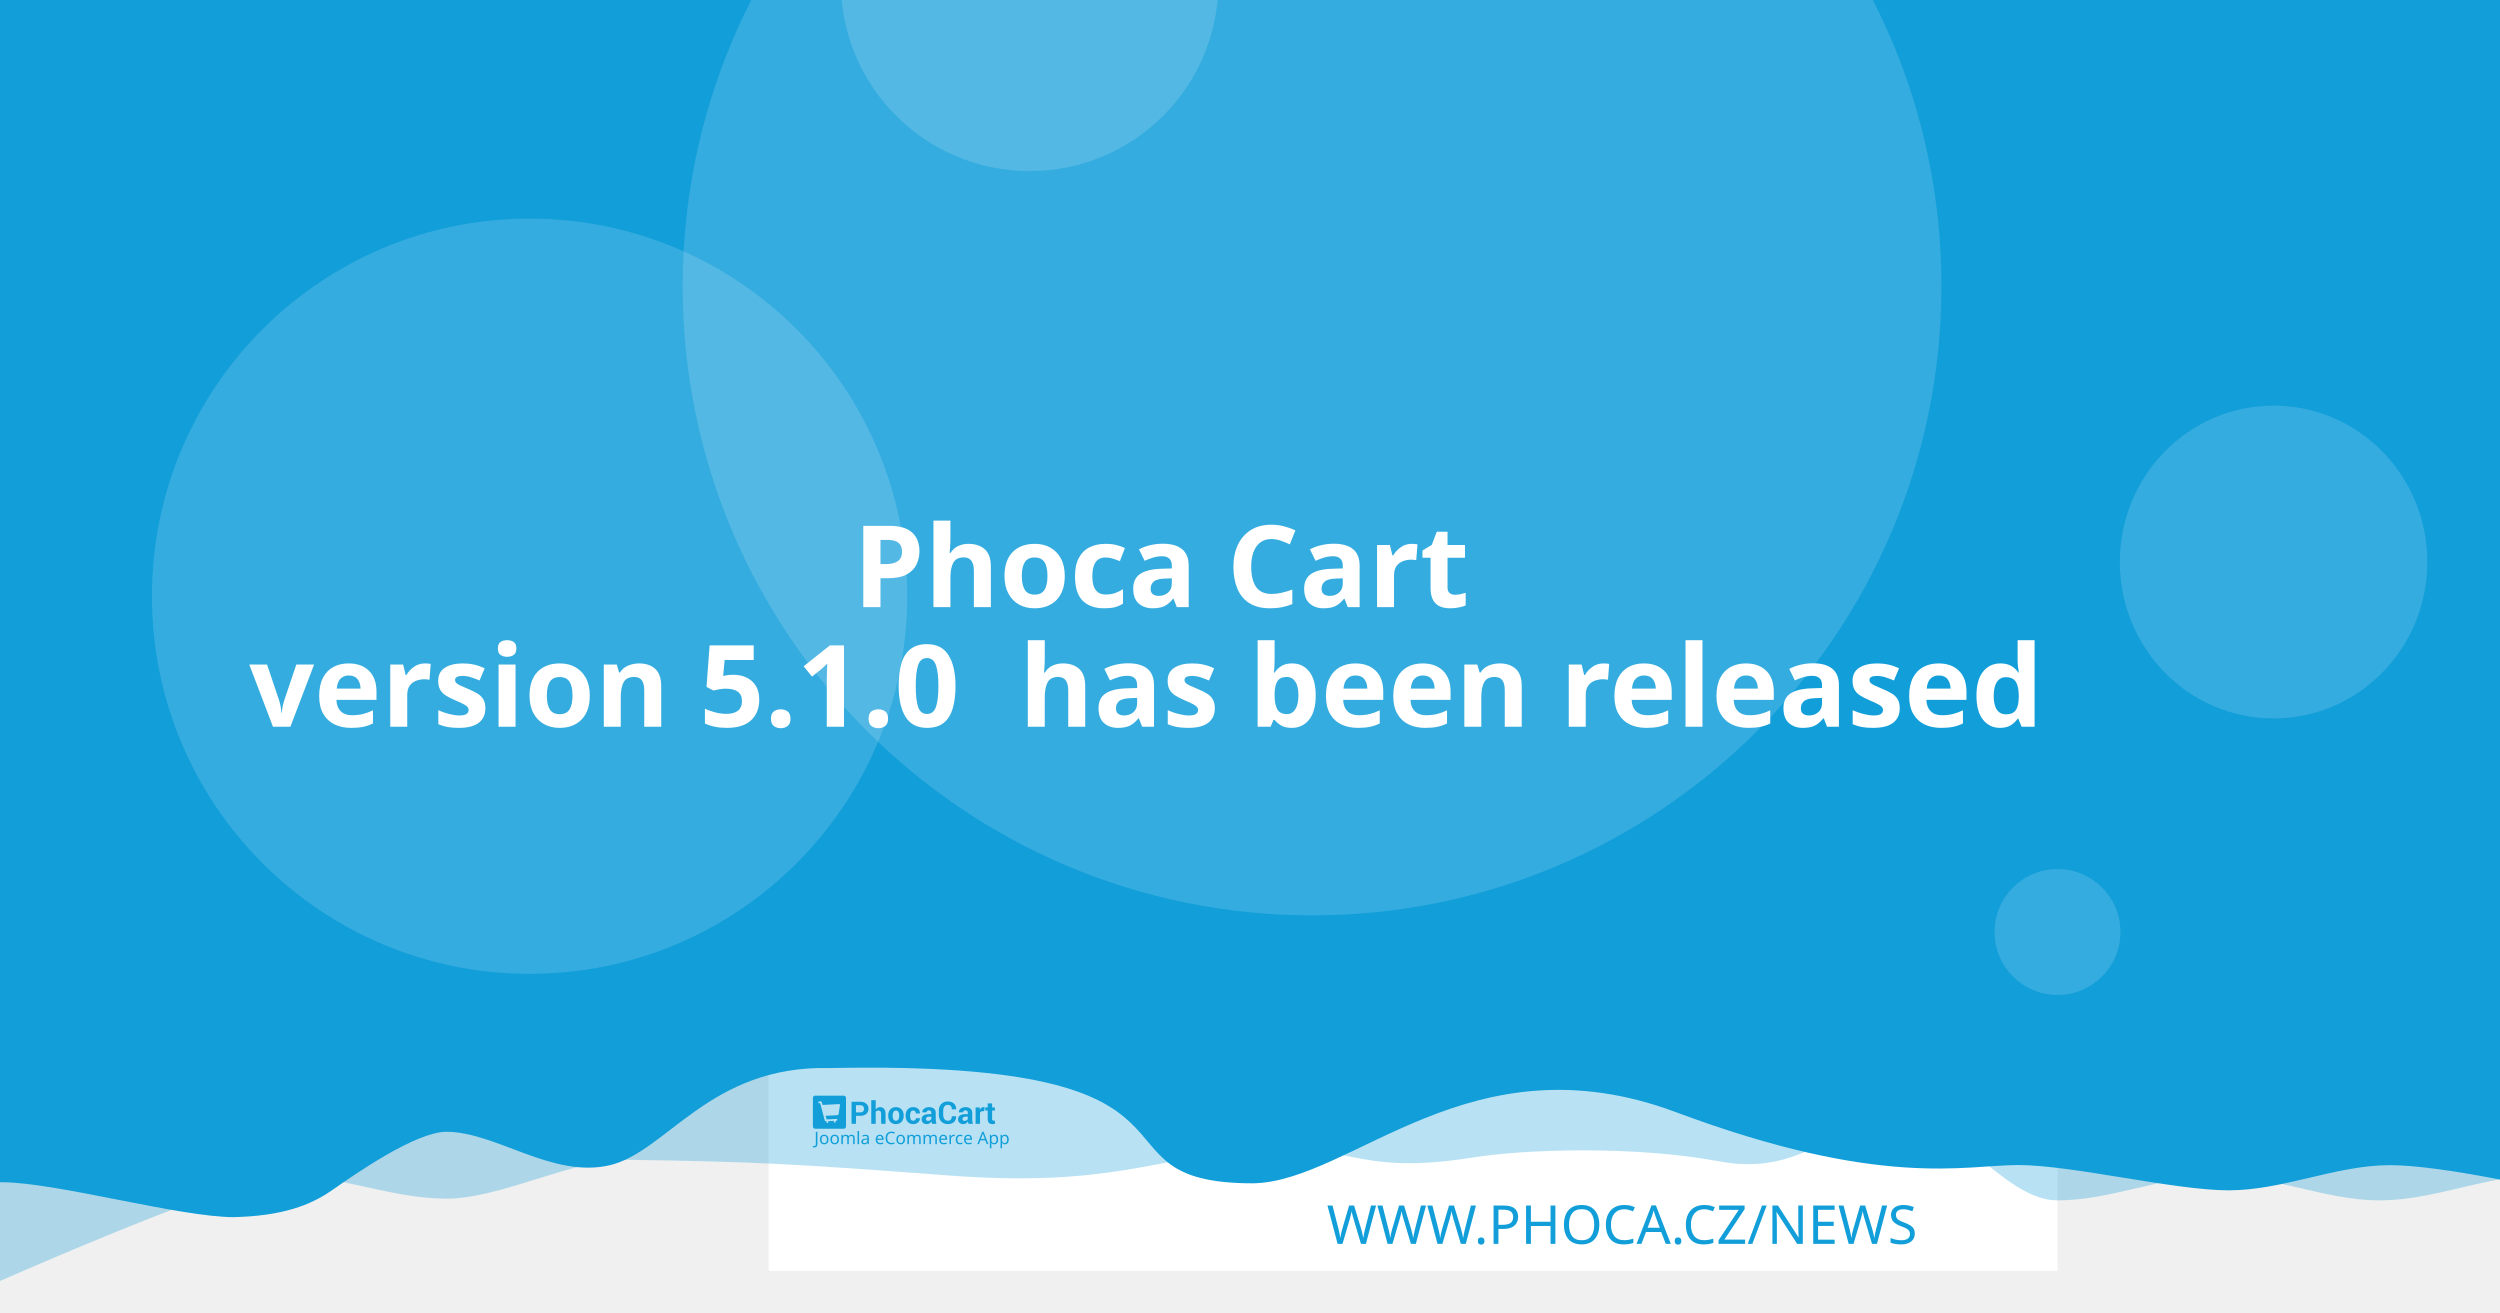
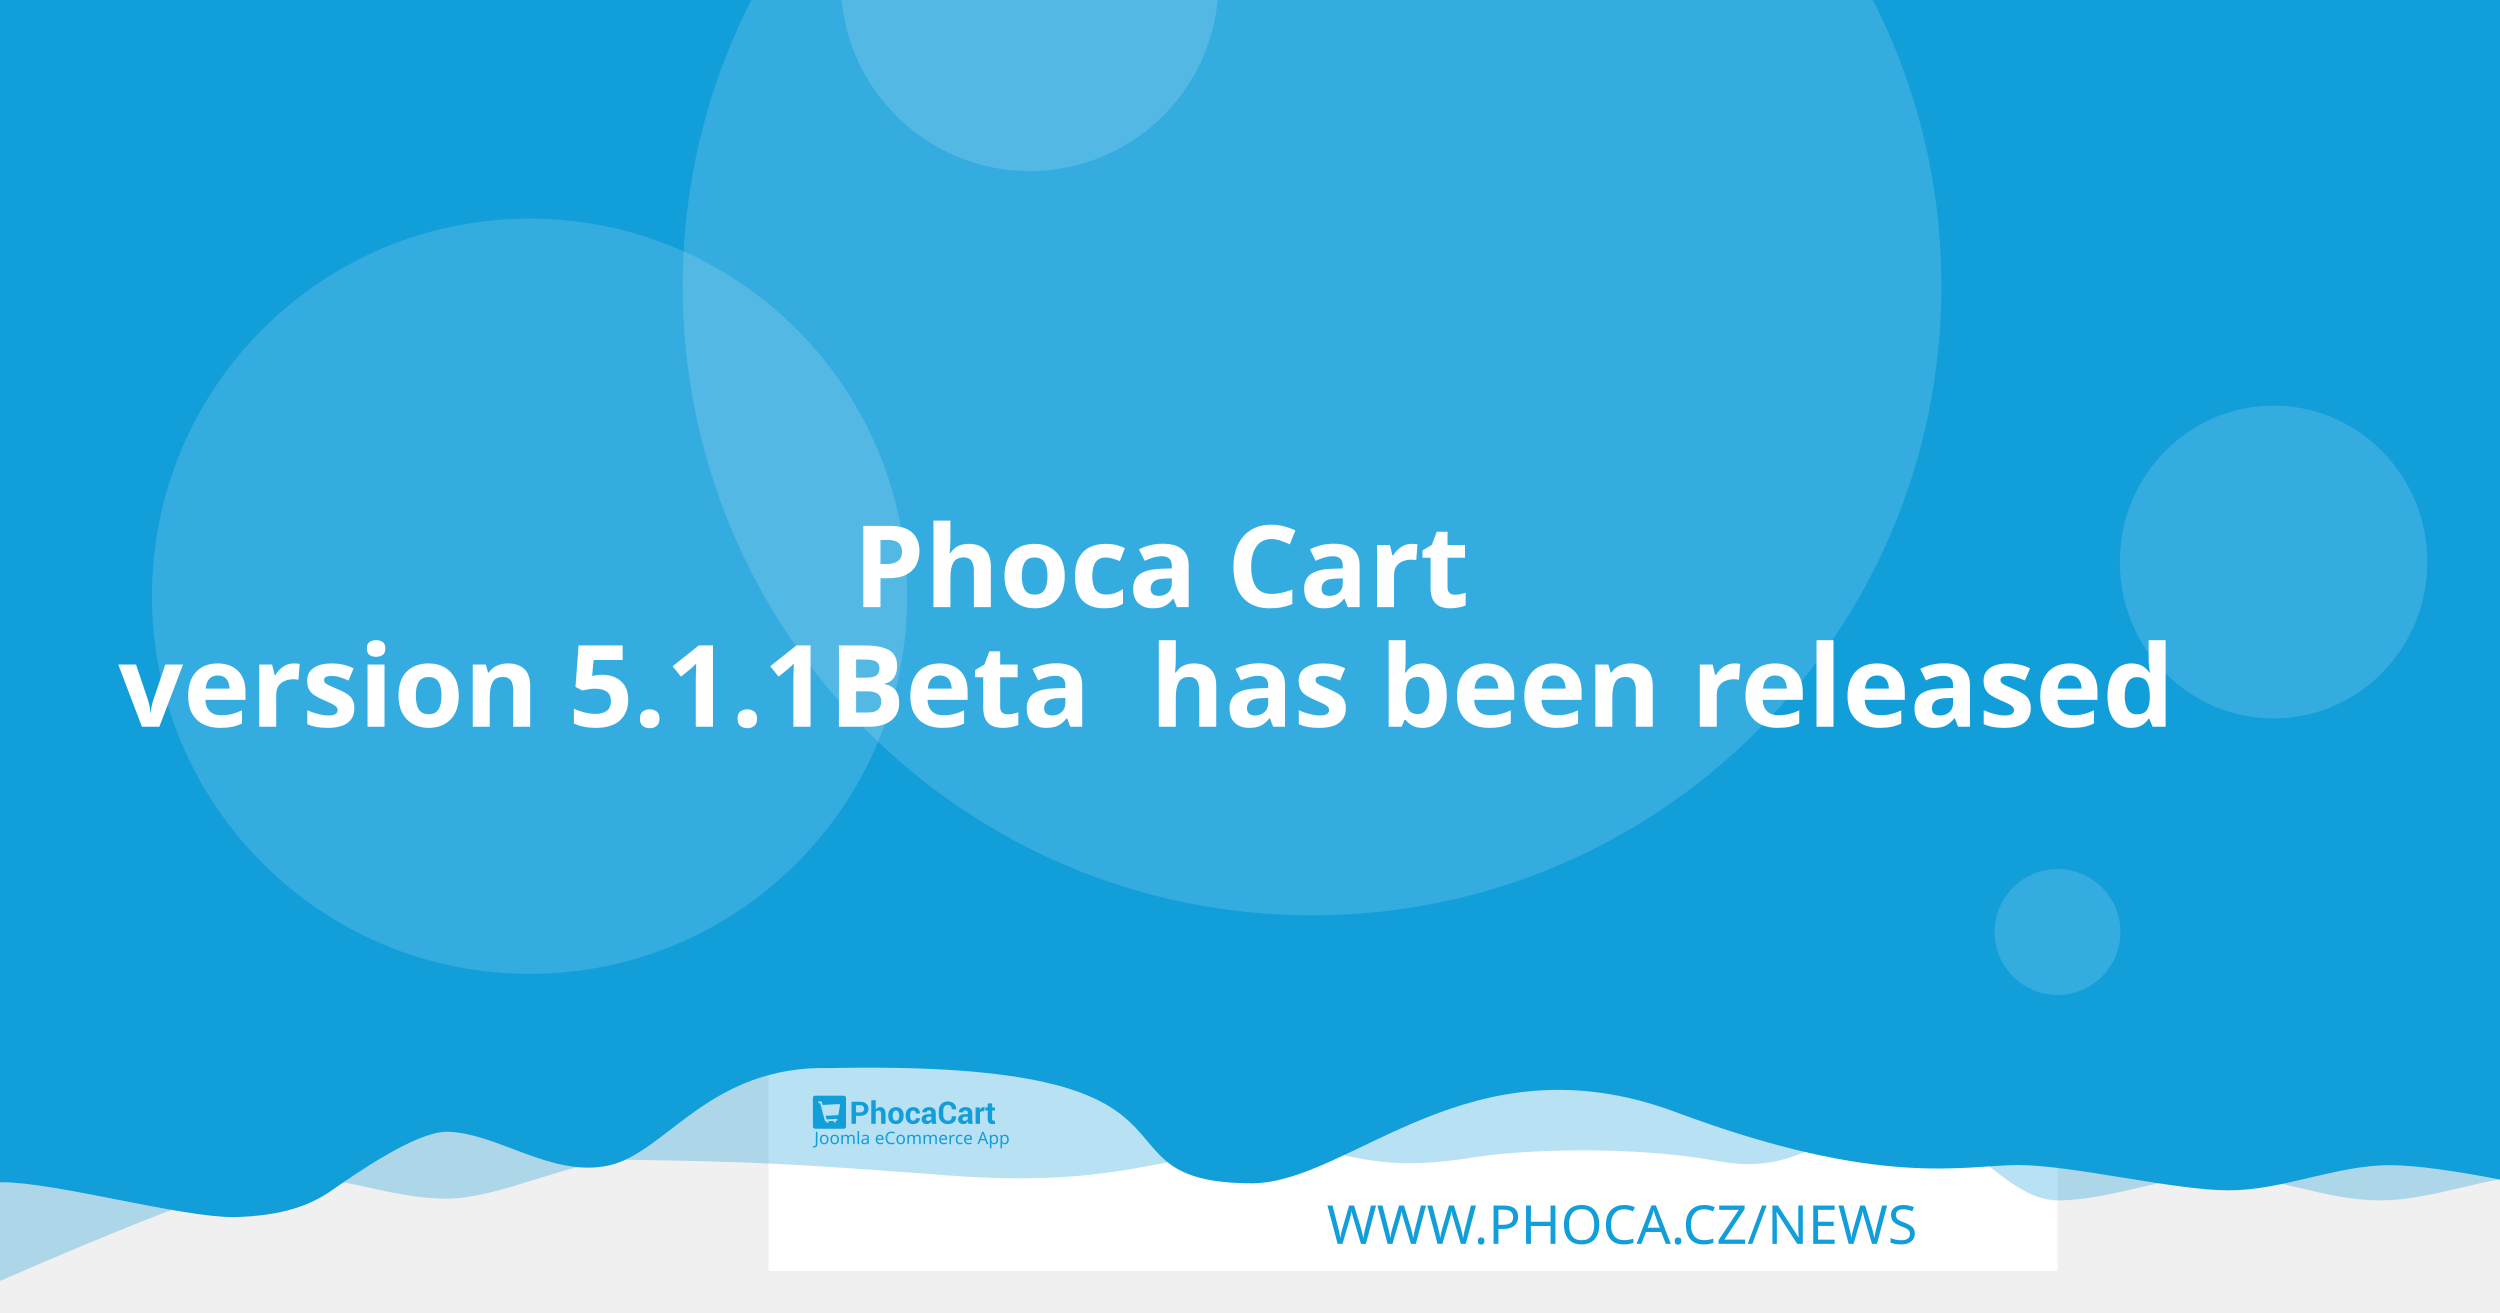
<svg xmlns="http://www.w3.org/2000/svg" width="1200" height="630" viewBox="0 0 1200 630" version="1.1" id="svg5">
  <defs id="defs2" />
  <g id="layer1">
    <path d="m 20.256,108.517 a 7.714,7.714 0 0 0 -7.714,7.714 v 97.981 a 7.714,7.714 0 0 0 7.714,7.714 h 97.976 a 7.714,7.714 0 0 0 7.714,-7.714 v -97.981 a 7.714,7.714 0 0 0 -7.714,-7.714 z m 19.435,19.56 c 0.714,-0.04 1.37,0.151 1.984,0.583 0.613,0.434 1.018,0.978 1.215,1.637 l 2.918,10.039 56.209,-2.948 c 1.002,-0.052 1.838,0.296 2.506,1.04 0.665,0.732 0.929,1.612 0.768,2.626 l -4.71,30.132 c -0.167,0.89 -0.688,1.809 -1.557,2.747 -0.869,0.95 -2.001,1.463 -3.38,1.537 l -39.707,2.079 3.671,12.389 33.562,-1.758 c 0.878,-0.049 1.633,0.215 2.28,0.783 0.632,0.583 0.971,1.312 1.019,2.19 0.046,0.878 -0.215,1.633 -0.783,2.28 -0.583,0.635 -1.312,0.974 -2.19,1.019 l -3.139,0.166 0.166,3.134 c 0.046,0.881 -0.215,1.638 -0.798,2.27 -0.571,0.647 -1.294,0.99 -2.174,1.034 -0.878,0.046 -1.635,-0.215 -2.27,-0.798 -0.647,-0.571 -0.984,-1.297 -1.03,-2.174 l -0.166,-3.134 -18.817,0.979 0.161,3.139 c 0.046,0.881 -0.212,1.638 -0.783,2.27 -0.583,0.647 -1.312,0.988 -2.19,1.034 -0.878,0.049 -1.633,-0.215 -2.28,-0.798 -0.635,-0.571 -0.974,-1.297 -1.019,-2.174 l -0.166,-3.139 -1.943,0.101 c -0.753,0.039 -1.441,-0.135 -2.079,-0.517 -0.623,-0.383 -1.068,-0.764 -1.341,-1.125 l -0.347,-0.613 -15.769,-59.624 -3.39,0.176 c -0.841,0.046 -1.586,-0.219 -2.245,-0.798 -0.659,-0.571 -1.009,-1.292 -1.055,-2.169 -0.046,-0.881 0.225,-1.635 0.824,-2.27 0.595,-0.647 1.308,-0.989 2.149,-1.034 z" style="fill:#ffffff;stroke-width:1.208;paint-order:stroke fill markers" id="path400" />
    <rect style="opacity:1;fill:#ffffff;stroke-width:6.042;stroke-linejoin:round;paint-order:stroke fill markers" id="rect723" width="618.676" height="618.676" x="368.924" y="-8.647" />
    <path id="rect4460" style="opacity:0.3;fill:#129ed9;fill-opacity:1;stroke-width:6.042;stroke-linejoin:round;paint-order:stroke fill markers" d="M 59.586,-3.814 H 1296.938 v 580.009 c 0,0 -51.556,-12.084 -77.334,-12.084 -25.778,0 -51.244,12.084 -77.335,12.084 -26.091,0 -51.556,-12.084 -77.334,-12.084 -25.778,0 -51.244,12.084 -77.335,12.084 -26.091,0 -50.615,-41.931 -76.393,-41.931 -25.778,0 -43.072,31.169 -85.504,23.256 -42.433,-7.913 -95.293,-5.729 -119.04,-1.869 -57.142,9.103 -59.508,-8.125 -105.573,-4.001 -46.065,4.124 -68.78,18.359 -145.373,12.602 -76.593,-5.757 -93.029,-6.595 -155.544,-7.578 -25.778,0 -59.826,18.693 -85.917,18.693 -26.091,0 -51.556,-11.254 -77.334,-11.254 -25.778,0 -172.338,66.428 -172.338,66.428 z" />
    <path id="rect4460-5" style="fill:#129ed9;fill-opacity:1;stroke-width:6.042;stroke-linejoin:round;paint-order:stroke fill markers" d="M -12.915,-8.647 H 1224.437 v 580.009 c 0,0 -51.556,-12.084 -77.334,-12.084 -25.778,0 -51.243,12.084 -77.334,12.084 -26.091,0 -75.228,-12.142 -101.006,-12.142 -25.778,0 -65.794,11.416 -164.408,-25.412 -98.613,-36.828 -155.373,33.433 -202.968,34.185 -85.545,-0.05 -3.558,-59.324 -203.248,-55.331 -57.687,-1.357 -78.127,40.433 -105.693,46.704 -27.566,6.271 -54.486,-16.105 -78.151,-16.105 -14.933,0 -44.462,20.77 -54.88,28.017 -10.418,7.247 -23.732,12.357 -47.124,12.95 -26.091,0 -85.565,-16.747 -111.343,-16.747 -25.778,0 -13.863,3.88 -13.863,3.88 z" />
    <circle style="opacity:0.15;fill:#ffffff;fill-opacity:1;stroke-width:6.042;stroke-linejoin:round;paint-order:stroke fill markers" id="path8376" cx="629.794" cy="137.279" r="302.088" />
    <text xml:space="preserve" style="font-style:normal;font-weight:normal;font-size:25.778px;line-height:1.25;font-family:sans-serif;fill:#129ed9;fill-opacity:1;stroke:none;stroke-width:1.208" x="953.817" y="597.071" id="text2910-3-7">
      <tspan id="tspan2908-6-5" x="953.817" y="597.071" style="font-style:normal;font-variant:normal;font-weight:300;font-stretch:normal;font-size:25.778px;font-family:Montserrat;-inkscape-font-specification:'Montserrat Light';text-align:end;text-anchor:end;fill:#129ed9;fill-opacity:1;stroke-width:1.208">WWW.PHOCA.CZ/NEWS</tspan>
    </text>
    <text xml:space="preserve" style="font-style:normal;font-variant:normal;font-weight:600;font-stretch:normal;font-size:54.666px;line-height:1.05;font-family:Rubik;-inkscape-font-specification:'Rubik Semi-Bold';fill:#ffffff;fill-opacity:1;stroke:none;stroke-width:1.577" x="600" y="234.034" id="text11252">
      <tspan x="600" y="234.034" id="tspan403" style="text-align:center;text-anchor:middle;stroke-width:1.577" />
      <tspan x="600" y="291.433" style="font-size:54.666px;text-align:center;text-anchor:middle;stroke-width:1.577" id="tspan444"> Phoca Cart</tspan>
-       <tspan x="600" y="348.833" id="tspan2906" style="font-size:54.666px;text-align:center;text-anchor:middle;stroke-width:1.577">version 5.1.0
+       <tspan x="600" y="348.833" id="tspan2906" style="font-size:54.666px;text-align:center;text-anchor:middle;stroke-width:1.577">version 5.1.1Beta
 has been released</tspan>
      <tspan x="600" y="406.232" id="tspan1994" style="font-size:54.666px;stroke-width:1.577" />
    </text>
    <circle style="opacity:0.15;fill:#ffffff;fill-opacity:1;stroke-width:6.042;stroke-linejoin:round;paint-order:stroke fill markers" id="path8376-9" cx="254.196" cy="286.191" r="181.253" />
    <circle style="opacity:0.15;fill:#ffffff;fill-opacity:1;stroke-width:6.042;stroke-linejoin:round;paint-order:stroke fill markers" id="path8376-6" cx="494.235" cy="-8.506" r="90.626" />
    <ellipse style="opacity:0.15;fill:#ffffff;fill-opacity:1;stroke-width:7.442;stroke-linejoin:round;paint-order:stroke fill markers" id="path8376-6-2" cx="1091.315" cy="269.776" rx="73.793" ry="75.059" />
    <g id="g8950" transform="matrix(0.360172,0,0,0.360172,498.6223,396.4642)" style="fill:#129ed9;fill-opacity:1;stroke-width:3.355">
      <g id="g895" transform="translate(-301.0409,359.4151)" style="fill:#129ed9;fill-opacity:1;stroke-width:3.355">
        <g transform="matrix(1.3333,0,0,-1.3333,-75.59,850.15)" fill="#ffffff" image-rendering="optimizeQuality" id="g280" style="clip-rule:evenodd;fill:#129ed9;fill-opacity:1;stroke-width:8.934;shape-rendering:geometricPrecision">
          <path d="m 99.728,617.49 v -7.994 h -4.423 v 22.031 h 8.784 c 2.532,0 4.527,-0.646 5.979,-1.937 1.452,-1.291 2.181,-2.99 2.181,-5.097 0,-2.107 -0.729,-3.801 -2.181,-5.082 -1.452,-1.281 -3.446,-1.921 -5.979,-1.921 z m 0,3.408 h 4.361 c 1.23,0 2.165,0.336 2.801,1.002 0.635,0.671 0.951,1.523 0.951,2.561 0,1.059 -0.315,1.932 -0.946,2.623 -0.63,0.687 -1.566,1.033 -2.806,1.033 H 99.728 Z" id="path262" style="fill:#129ed9;fill-opacity:1;stroke-width:3.355" />
          <path d="m 119.45,623.79 c 0.517,0.749 1.147,1.327 1.891,1.746 0.749,0.418 1.576,0.63 2.485,0.63 1.705,0 3.043,-0.568 4.02,-1.704 0.971,-1.131 1.457,-2.887 1.457,-5.252 v -9.714 h -4.418 v 9.76 c 0,1.276 -0.227,2.174 -0.677,2.706 -0.445,0.532 -1.116,0.795 -2.005,0.795 -0.605,0 -1.137,-0.108 -1.602,-0.325 -0.465,-0.217 -0.847,-0.522 -1.152,-0.919 v -12.017 h -4.418 v 23.611 h 4.418 z" id="path264" style="fill:#129ed9;fill-opacity:1;stroke-width:3.355" />
          <path d="m 131.96,617.83 c 0,2.438 0.682,4.436 2.046,5.996 1.359,1.554 3.25,2.334 5.663,2.334 2.418,0 4.315,-0.774 5.689,-2.329 1.375,-1.549 2.062,-3.553 2.062,-6.001 v -0.32 c 0,-2.458 -0.687,-4.462 -2.051,-6.011 -1.369,-1.544 -3.261,-2.319 -5.674,-2.319 -2.418,0 -4.315,0.775 -5.684,2.319 -1.364,1.549 -2.051,3.553 -2.051,6.011 z m 4.408,-0.31 c 0,-1.487 0.264,-2.68 0.785,-3.584 0.527,-0.899 1.375,-1.348 2.542,-1.348 1.142,0 1.979,0.454 2.506,1.358 0.532,0.904 0.796,2.097 0.796,3.574 v 0.315 c 0,1.446 -0.269,2.629 -0.801,3.542 -0.537,0.914 -1.38,1.374 -2.527,1.374 -1.142,0 -1.979,-0.46 -2.506,-1.379 -0.532,-0.919 -0.796,-2.102 -0.796,-3.537 z" id="path266" style="fill:#129ed9;fill-opacity:1;stroke-width:3.355" />
          <path d="m 157.01,612.59 c 0.79,0 1.421,0.227 1.891,0.682 0.475,0.454 0.713,1.064 0.713,1.828 h 4.015 l 0.041,-0.093 c 0.041,-1.653 -0.579,-3.037 -1.871,-4.152 -1.287,-1.116 -2.883,-1.673 -4.79,-1.673 -2.439,0 -4.325,0.769 -5.648,2.314 -1.318,1.544 -1.979,3.522 -1.979,5.944 v 0.449 c 0,2.412 0.656,4.395 1.974,5.944 1.317,1.554 3.198,2.329 5.638,2.329 2.02,0 3.648,-0.573 4.883,-1.725 1.235,-1.151 1.835,-2.664 1.793,-4.539 l -0.031,-0.088 h -4.026 c 0,0.842 -0.233,1.544 -0.698,2.107 -0.46,0.558 -1.101,0.837 -1.922,0.837 -1.168,0 -1.995,-0.454 -2.475,-1.358 -0.476,-0.904 -0.718,-2.071 -0.718,-3.496 v -0.454 c 0,-1.456 0.243,-2.628 0.718,-3.522 0.48,-0.888 1.312,-1.332 2.491,-1.332" id="path268" style="fill:#129ed9;fill-opacity:1;stroke-width:3.355" />
          <path d="m 175.8,609.49 c -0.165,0.372 -0.305,0.764 -0.419,1.183 -0.119,0.413 -0.202,0.837 -0.248,1.27 -0.455,-0.8 -1.054,-1.456 -1.798,-1.978 -0.739,-0.521 -1.628,-0.785 -2.656,-0.785 -1.715,0 -3.038,0.439 -3.963,1.322 -0.93,0.883 -1.395,2.086 -1.395,3.604 0,1.606 0.62,2.845 1.855,3.729 1.235,0.883 3.038,1.322 5.41,1.322 h 2.47 v 1.301 c 0,0.785 -0.207,1.394 -0.62,1.828 -0.413,0.434 -1.023,0.651 -1.834,0.651 -0.713,0 -1.266,-0.175 -1.653,-0.522 -0.393,-0.346 -0.584,-0.826 -0.584,-1.446 l -4.268,0.016 -0.016,0.093 c -0.072,1.379 0.527,2.572 1.798,3.579 1.271,1.002 2.946,1.503 5.013,1.503 1.958,0 3.545,-0.496 4.769,-1.492 1.22,-0.992 1.829,-2.406 1.829,-4.24 v -6.76 c 0,-0.769 0.062,-1.492 0.176,-2.164 0.119,-0.676 0.299,-1.348 0.553,-2.014 z m -4.046,2.943 c 0.78,0 1.468,0.191 2.077,0.574 0.605,0.382 1.013,0.826 1.225,1.332 v 2.308 h -2.47 c -0.935,0 -1.648,-0.232 -2.134,-0.702 -0.481,-0.47 -0.724,-1.033 -0.724,-1.699 0,-0.542 0.181,-0.981 0.542,-1.312 0.367,-0.336 0.858,-0.501 1.483,-0.501" id="path270" style="fill:#129ed9;fill-opacity:1;stroke-width:3.355" />
          <path d="m 199.84,617.01 0.031,-0.088 c 0.041,-2.37 -0.682,-4.25 -2.17,-5.645 -1.488,-1.394 -3.555,-2.091 -6.201,-2.091 -2.656,0 -4.811,0.852 -6.464,2.556 -1.653,1.704 -2.486,3.894 -2.486,6.579 v 4.369 c 0,2.67 0.812,4.86 2.424,6.574 1.617,1.715 3.715,2.572 6.299,2.572 2.723,0 4.852,-0.697 6.386,-2.097 1.535,-1.399 2.284,-3.305 2.243,-5.717 l -0.031,-0.088 h -4.299 c 0,1.451 -0.346,2.561 -1.044,3.336 -0.698,0.769 -1.783,1.157 -3.255,1.157 -1.323,0 -2.372,-0.537 -3.147,-1.606 -0.78,-1.074 -1.168,-2.438 -1.168,-4.1 v -4.39 c 0,-1.683 0.408,-3.057 1.225,-4.131 0.822,-1.069 1.922,-1.606 3.317,-1.606 1.38,0 2.403,0.372 3.064,1.11 0.661,0.744 0.992,1.844 0.992,3.305 z" id="path272" style="fill:#129ed9;fill-opacity:1;stroke-width:3.355" />
          <path d="m 212.27,609.49 c -0.165,0.372 -0.305,0.764 -0.419,1.183 -0.119,0.413 -0.202,0.837 -0.248,1.27 -0.455,-0.8 -1.054,-1.456 -1.798,-1.978 -0.739,-0.521 -1.628,-0.785 -2.656,-0.785 -1.716,0 -3.038,0.439 -3.963,1.322 -0.93,0.883 -1.395,2.086 -1.395,3.604 0,1.606 0.62,2.845 1.855,3.729 1.235,0.883 3.039,1.322 5.41,1.322 h 2.47 v 1.301 c 0,0.785 -0.207,1.394 -0.62,1.828 -0.413,0.434 -1.023,0.651 -1.834,0.651 -0.713,0 -1.266,-0.175 -1.654,-0.522 -0.393,-0.346 -0.584,-0.826 -0.584,-1.446 l -4.268,0.016 -0.016,0.093 c -0.072,1.379 0.527,2.572 1.798,3.579 1.271,1.002 2.945,1.503 5.013,1.503 1.958,0 3.545,-0.496 4.769,-1.492 1.22,-0.992 1.829,-2.406 1.829,-4.24 v -6.76 c 0,-0.769 0.062,-1.492 0.176,-2.164 0.119,-0.676 0.3,-1.348 0.553,-2.014 z m -4.046,2.943 c 0.78,0 1.468,0.191 2.077,0.574 0.605,0.382 1.013,0.826 1.224,1.332 v 2.308 h -2.47 c -0.935,0 -1.649,-0.232 -2.134,-0.702 -0.481,-0.47 -0.723,-1.033 -0.723,-1.699 0,-0.542 0.181,-0.981 0.542,-1.312 0.367,-0.336 0.858,-0.501 1.483,-0.501" id="path274" style="fill:#129ed9;fill-opacity:1;stroke-width:3.355" />
          <path d="m 227.92,622.06 -1.617,0.046 c -0.656,0 -1.199,-0.134 -1.623,-0.408 -0.423,-0.274 -0.744,-0.656 -0.966,-1.152 v -11.052 h -4.408 v 16.36 h 4.103 l 0.196,-2.422 c 0.382,0.857 0.883,1.528 1.494,2.009 0.61,0.48 1.312,0.723 2.108,0.723 0.223,0 0.429,-0.015 0.615,-0.052 0.186,-0.036 0.377,-0.077 0.568,-0.129 z" id="path276" style="fill:#129ed9;fill-opacity:1;stroke-width:3.355" />
          <path d="m 235.83,629.86 v -4.007 h 2.754 v -3.099 H 235.83 v -8.33 c 0,-0.635 0.129,-1.09 0.393,-1.363 0.263,-0.274 0.615,-0.408 1.059,-0.408 0.232,0 0.434,0.01 0.599,0.036 0.166,0.026 0.362,0.072 0.579,0.129 l 0.383,-3.181 c -0.445,-0.155 -0.878,-0.268 -1.302,-0.341 -0.424,-0.078 -0.884,-0.114 -1.38,-0.114 -1.524,0 -2.697,0.418 -3.519,1.255 -0.822,0.837 -1.235,2.159 -1.235,3.977 v 8.34 h -2.392 v 3.099 h 2.392 v 4.007 z" id="path278" style="fill:#129ed9;fill-opacity:1;stroke-width:3.355" />
        </g>
        <g fill="#ffffff" fill-rule="evenodd" image-rendering="optimizeQuality" stroke-width="1.934" aria-label="Joomla eCommerce App" id="g318" style="clip-rule:evenodd;fill:#129ed9;fill-opacity:1;shape-rendering:geometricPrecision">
          <path d="M 1.704,69 Q 1.151,69 0.736,68.908 0.321,68.839 -0.002,68.7 v -1.752 q 0.369,0.092 0.784,0.161 0.415,0.069 0.876,0.069 0.576,0 1.083,-0.231 0.53,-0.231 0.853,-0.807 0.323,-0.576 0.323,-1.614 v -16.368 h 2.075 v 16.206 q 0,2.374 -1.176,3.504 -1.176,1.13 -3.112,1.13 z" id="path282" style="fill:#129ed9;fill-opacity:1;stroke-width:1.934" />
          <path d="m 20.792,58.419 q 0,3.066 -1.568,4.749 -1.545,1.683 -4.196,1.683 -1.637,0 -2.928,-0.738 -1.268,-0.761 -2.006,-2.19 -0.738,-1.452 -0.738,-3.504 0,-3.066 1.545,-4.726 1.545,-1.66 4.196,-1.66 1.683,0 2.951,0.761 1.291,0.738 2.006,2.167 0.738,1.406 0.738,3.458 z m -9.336,0 q 0,2.19 0.853,3.481 0.876,1.268 2.766,1.268 1.867,0 2.743,-1.268 0.876,-1.291 0.876,-3.481 0,-2.19 -0.876,-3.435 -0.876,-1.245 -2.766,-1.245 -1.89,0 -2.743,1.245 -0.853,1.245 -0.853,3.435 z" id="path284" style="fill:#129ed9;fill-opacity:1;stroke-width:1.934" />
          <path d="m 34.739,58.419 q 0,3.066 -1.568,4.749 -1.545,1.683 -4.196,1.683 -1.637,0 -2.928,-0.738 -1.268,-0.761 -2.006,-2.19 -0.738,-1.452 -0.738,-3.504 0,-3.066 1.545,-4.726 1.545,-1.66 4.196,-1.66 1.683,0 2.951,0.761 1.291,0.738 2.006,2.167 0.738,1.406 0.738,3.458 z m -9.336,0 q 0,2.19 0.853,3.481 0.876,1.268 2.766,1.268 1.867,0 2.743,-1.268 0.876,-1.291 0.876,-3.481 0,-2.19 -0.876,-3.435 -0.876,-1.245 -2.766,-1.245 -1.89,0 -2.743,1.245 -0.853,1.245 -0.853,3.435 z" id="path286" style="fill:#129ed9;fill-opacity:1;stroke-width:1.934" />
          <path d="m 51.499,52.033 q 2.098,0 3.135,1.083 1.037,1.06 1.037,3.458 V 64.62 H 53.666 v -7.953 q 0,-2.928 -2.513,-2.928 -1.798,0 -2.582,1.037 -0.761,1.037 -0.761,3.02 V 64.62 h -2.006 v -7.953 q 0,-2.928 -2.536,-2.928 -1.867,0 -2.582,1.153 -0.715,1.153 -0.715,3.32 v 6.409 h -2.029 v -12.356 h 1.637 l 0.3,1.683 h 0.115 q 0.576,-0.968 1.545,-1.429 0.991,-0.484 2.098,-0.484 2.905,0 3.781,2.075 h 0.115 q 0.622,-1.06 1.683,-1.568 1.083,-0.507 2.282,-0.507 z" id="path288" style="fill:#129ed9;fill-opacity:1;stroke-width:1.934" />
          <path d="M 61.527,64.62 H 59.498 V 47.1 h 2.029 z" id="path290" style="fill:#129ed9;fill-opacity:1;stroke-width:1.934" />
          <path d="m 70.126,52.056 q 2.259,0 3.343,0.991 1.083,0.991 1.083,3.158 v 8.414 h -1.475 l -0.392,-1.752 h -0.092 q -0.807,1.014 -1.706,1.498 -0.876,0.484 -2.444,0.484 -1.683,0 -2.789,-0.876 -1.107,-0.899 -1.107,-2.789 0,-1.844 1.452,-2.836 1.452,-1.014 4.472,-1.107 l 2.098,-0.069 v -0.738 q 0,-1.545 -0.669,-2.144 -0.669,-0.599 -1.89,-0.599 -0.968,0 -1.844,0.3 -0.876,0.277 -1.637,0.645 l -0.622,-1.522 q 0.807,-0.438 1.913,-0.738 1.107,-0.323 2.305,-0.323 z m 0.599,6.593 q -2.305,0.092 -3.204,0.738 -0.876,0.645 -0.876,1.821 0,1.037 0.622,1.522 0.645,0.484 1.637,0.484 1.568,0 2.605,-0.853 1.037,-0.876 1.037,-2.674 v -1.107 z" id="path292" style="fill:#129ed9;fill-opacity:1;stroke-width:1.934" />
          <path d="m 89.144,52.033 q 1.591,0 2.72,0.692 1.153,0.692 1.752,1.96 0.622,1.245 0.622,2.928 v 1.222 h -8.46 q 0.046,2.098 1.06,3.204 1.037,1.083 2.882,1.083 1.176,0 2.075,-0.207 0.922,-0.231 1.89,-0.645 v 1.775 q -0.945,0.415 -1.867,0.599 -0.922,0.207 -2.19,0.207 -1.752,0 -3.112,-0.715 -1.337,-0.715 -2.098,-2.121 -0.738,-1.429 -0.738,-3.481 0,-2.029 0.669,-3.481 0.692,-1.452 1.913,-2.236 1.245,-0.784 2.882,-0.784 z m -0.023,1.66 q -1.452,0 -2.305,0.945 -0.83,0.922 -0.991,2.582 h 6.293 q -0.023,-1.568 -0.738,-2.536 -0.715,-0.991 -2.259,-0.991 z" id="path294" style="fill:#129ed9;fill-opacity:1;stroke-width:1.934" />
          <path d="m 104.71,49.751 q -2.651,0 -4.173,1.775 -1.522,1.775 -1.522,4.864 0,3.066 1.406,4.864 1.429,1.775 4.265,1.775 1.083,0 2.052,-0.184 0.968,-0.184 1.89,-0.461 v 1.798 q -0.922,0.346 -1.913,0.507 -0.968,0.161 -2.328,0.161 -2.513,0 -4.196,-1.037 -1.683,-1.037 -2.536,-2.951 -0.83,-1.913 -0.83,-4.495 0,-2.49 0.899,-4.38 0.922,-1.913 2.697,-2.974 1.775,-1.083 4.311,-1.083 2.605,0 4.541,0.968 l -0.83,1.752 q -0.761,-0.346 -1.706,-0.622 -0.922,-0.277 -2.029,-0.277 z" id="path296" style="fill:#129ed9;fill-opacity:1;stroke-width:1.934" />
          <path d="m 122.69,58.419 q 0,3.066 -1.568,4.749 -1.545,1.683 -4.196,1.683 -1.637,0 -2.928,-0.738 -1.268,-0.761 -2.006,-2.19 -0.738,-1.452 -0.738,-3.504 0,-3.066 1.545,-4.726 1.545,-1.66 4.196,-1.66 1.683,0 2.951,0.761 1.291,0.738 2.006,2.167 0.738,1.406 0.738,3.458 z m -9.336,0 q 0,2.19 0.853,3.481 0.876,1.268 2.766,1.268 1.867,0 2.743,-1.268 0.876,-1.291 0.876,-3.481 0,-2.19 -0.876,-3.435 -0.876,-1.245 -2.766,-1.245 -1.89,0 -2.743,1.245 -0.853,1.245 -0.853,3.435 z" id="path298" style="fill:#129ed9;fill-opacity:1;stroke-width:1.934" />
          <path d="m 139.45,52.033 q 2.098,0 3.135,1.083 1.037,1.06 1.037,3.458 V 64.62 h -2.006 v -7.953 q 0,-2.928 -2.513,-2.928 -1.798,0 -2.582,1.037 -0.761,1.037 -0.761,3.02 V 64.62 h -2.006 v -7.953 q 0,-2.928 -2.536,-2.928 -1.867,0 -2.582,1.153 -0.715,1.153 -0.715,3.32 v 6.409 h -2.029 v -12.356 h 1.637 l 0.3,1.683 h 0.115 q 0.576,-0.968 1.545,-1.429 0.991,-0.484 2.098,-0.484 2.905,0 3.781,2.075 h 0.115 q 0.622,-1.06 1.683,-1.568 1.083,-0.507 2.282,-0.507 z" id="path300" style="fill:#129ed9;fill-opacity:1;stroke-width:1.934" />
          <path d="m 161,52.033 q 2.098,0 3.135,1.083 1.037,1.06 1.037,3.458 V 64.62 h -2.006 v -7.953 q 0,-2.928 -2.513,-2.928 -1.798,0 -2.582,1.037 -0.761,1.037 -0.761,3.02 V 64.62 h -2.006 v -7.953 q 0,-2.928 -2.536,-2.928 -1.867,0 -2.582,1.153 -0.715,1.153 -0.715,3.32 v 6.409 h -2.029 v -12.356 h 1.637 l 0.3,1.683 h 0.115 q 0.576,-0.968 1.545,-1.429 0.991,-0.484 2.098,-0.484 2.905,0 3.781,2.075 h 0.115 q 0.622,-1.06 1.683,-1.568 1.083,-0.507 2.282,-0.507 z" id="path302" style="fill:#129ed9;fill-opacity:1;stroke-width:1.934" />
          <path d="m 173.77,52.033 q 1.591,0 2.72,0.692 1.153,0.692 1.752,1.96 0.622,1.245 0.622,2.928 v 1.222 h -8.46 q 0.046,2.098 1.06,3.204 1.037,1.083 2.882,1.083 1.176,0 2.075,-0.207 0.922,-0.231 1.89,-0.645 v 1.775 q -0.945,0.415 -1.867,0.599 -0.922,0.207 -2.19,0.207 -1.752,0 -3.112,-0.715 -1.337,-0.715 -2.098,-2.121 -0.738,-1.429 -0.738,-3.481 0,-2.029 0.669,-3.481 0.692,-1.452 1.913,-2.236 1.245,-0.784 2.882,-0.784 z m -0.023,1.66 q -1.452,0 -2.305,0.945 -0.83,0.922 -0.991,2.582 h 6.293 q -0.023,-1.568 -0.738,-2.536 -0.715,-0.991 -2.259,-0.991 z" id="path304" style="fill:#129ed9;fill-opacity:1;stroke-width:1.934" />
          <path d="m 187.76,52.033 q 0.346,0 0.738,0.046 0.415,0.023 0.715,0.092 l -0.254,1.867 q -0.3,-0.069 -0.669,-0.115 -0.346,-0.046 -0.669,-0.046 -0.945,0 -1.775,0.53 -0.83,0.507 -1.337,1.452 -0.484,0.922 -0.484,2.167 v 6.593 h -2.029 v -12.356 h 1.66 l 0.231,2.259 h 0.092 q 0.599,-1.014 1.545,-1.752 0.945,-0.738 2.236,-0.738 z" id="path306" style="fill:#129ed9;fill-opacity:1;stroke-width:1.934" />
          <path d="m 196.02,64.851 q -1.637,0 -2.928,-0.669 -1.268,-0.669 -2.006,-2.075 -0.715,-1.406 -0.715,-3.596 0,-2.282 0.761,-3.712 0.761,-1.429 2.052,-2.098 1.314,-0.669 2.974,-0.669 0.945,0 1.821,0.207 0.876,0.184 1.429,0.461 l -0.622,1.683 q -0.553,-0.207 -1.291,-0.392 -0.738,-0.184 -1.383,-0.184 -3.642,0 -3.642,4.68 0,2.236 0.876,3.435 0.899,1.176 2.651,1.176 1.014,0 1.775,-0.207 0.784,-0.207 1.429,-0.507 v 1.798 q -0.622,0.323 -1.383,0.484 -0.738,0.184 -1.798,0.184 z" id="path308" style="fill:#129ed9;fill-opacity:1;stroke-width:1.934" />
          <path d="m 206.9,52.033 q 1.591,0 2.72,0.692 1.153,0.692 1.752,1.96 0.622,1.245 0.622,2.928 v 1.222 h -8.46 q 0.046,2.098 1.06,3.204 1.037,1.083 2.882,1.083 1.176,0 2.075,-0.207 0.922,-0.231 1.89,-0.645 v 1.775 q -0.945,0.415 -1.867,0.599 -0.922,0.207 -2.19,0.207 -1.752,0 -3.112,-0.715 -1.337,-0.715 -2.098,-2.121 -0.738,-1.429 -0.738,-3.481 0,-2.029 0.669,-3.481 0.692,-1.452 1.913,-2.236 1.245,-0.784 2.882,-0.784 z m -0.023,1.66 q -1.452,0 -2.305,0.945 -0.83,0.922 -0.991,2.582 h 6.293 q -0.023,-1.568 -0.738,-2.536 -0.715,-0.991 -2.259,-0.991 z" id="path310" style="fill:#129ed9;fill-opacity:1;stroke-width:1.934" />
          <path d="m 231.73,64.62 -1.983,-5.095 h -6.524 l -1.96,5.095 h -2.098 l 6.432,-16.529 h 1.867 l 6.409,16.529 z m -4.449,-11.918 q -0.069,-0.184 -0.231,-0.669 -0.161,-0.484 -0.323,-0.991 -0.138,-0.53 -0.231,-0.807 -0.161,0.715 -0.369,1.406 -0.207,0.669 -0.346,1.06 l -1.867,4.979 h 5.21 z" id="path312" style="fill:#129ed9;fill-opacity:1;stroke-width:1.934" />
          <path d="m 241.73,52.033 q 2.282,0 3.665,1.591 1.406,1.591 1.406,4.795 0,3.158 -1.406,4.795 -1.383,1.637 -3.688,1.637 -1.429,0 -2.374,-0.53 -0.922,-0.553 -1.452,-1.268 h -0.138 q 0.046,0.392 0.092,0.991 0.046,0.599 0.046,1.037 v 5.072 h -2.029 v -17.889 h 1.66 l 0.277,1.683 h 0.092 q 0.553,-0.807 1.452,-1.36 0.899,-0.553 2.397,-0.553 z m -0.369,1.706 q -1.89,0 -2.674,1.06 -0.761,1.06 -0.807,3.227 v 0.392 q 0,2.282 0.738,3.527 0.761,1.222 2.789,1.222 1.13,0 1.844,-0.622 0.738,-0.622 1.083,-1.683 0.369,-1.083 0.369,-2.467 0,-2.121 -0.83,-3.389 -0.807,-1.268 -2.513,-1.268 z" id="path314" style="fill:#129ed9;fill-opacity:1;stroke-width:1.934" />
          <path d="m 255.91,52.033 q 2.282,0 3.665,1.591 1.406,1.591 1.406,4.795 0,3.158 -1.406,4.795 -1.383,1.637 -3.688,1.637 -1.429,0 -2.374,-0.53 -0.922,-0.553 -1.452,-1.268 h -0.138 q 0.046,0.392 0.092,0.991 0.046,0.599 0.046,1.037 v 5.072 h -2.029 v -17.889 h 1.66 l 0.277,1.683 h 0.092 q 0.553,-0.807 1.452,-1.36 0.899,-0.553 2.397,-0.553 z m -0.369,1.706 q -1.89,0 -2.674,1.06 -0.761,1.06 -0.807,3.227 v 0.392 q 0,2.282 0.738,3.527 0.761,1.222 2.789,1.222 1.13,0 1.844,-0.622 0.738,-0.622 1.083,-1.683 0.369,-1.083 0.369,-2.467 0,-2.121 -0.83,-3.389 -0.807,-1.268 -2.513,-1.268 z" id="path316" style="fill:#129ed9;fill-opacity:1;stroke-width:1.934" />
        </g>
        <path d="M 3,0 A 3,3 0 0 0 0,3 v 38.107 a 3,3 0 0 0 3,3 h 38.105 a 3,3 0 0 0 3,-3 V 3 a 3,3 0 0 0 -3,-3 z m 7.559,7.607 c 0.278,-0.015 0.533,0.059 0.771,0.227 0.239,0.169 0.396,0.38 0.473,0.637 l 1.135,3.904 21.861,-1.147 c 0.39,-0.02 0.715,0.115 0.975,0.404 0.259,0.285 0.361,0.627 0.299,1.022 l -1.832,11.719 c -0.065,0.346 -0.268,0.703 -0.605,1.068 -0.338,0.37 -0.778,0.569 -1.315,0.598 l -15.443,0.809 1.428,4.818 13.053,-0.684 c 0.341,-0.019 0.635,0.084 0.887,0.305 0.246,0.227 0.378,0.51 0.396,0.852 0.018,0.341 -0.084,0.635 -0.305,0.887 -0.227,0.247 -0.51,0.379 -0.852,0.396 l -1.221,0.064 0.064,1.219 c 0.018,0.343 -0.084,0.637 -0.311,0.883 -0.222,0.252 -0.503,0.385 -0.846,0.402 -0.341,0.018 -0.636,-0.084 -0.883,-0.311 -0.252,-0.222 -0.383,-0.504 -0.4,-0.846 l -0.064,-1.219 -7.318,0.381 0.062,1.221 c 0.018,0.343 -0.083,0.637 -0.305,0.883 -0.227,0.252 -0.51,0.384 -0.852,0.402 -0.341,0.019 -0.635,-0.084 -0.887,-0.311 -0.247,-0.222 -0.379,-0.504 -0.396,-0.846 l -0.064,-1.221 -0.756,0.039 c -0.293,0.015 -0.561,-0.052 -0.809,-0.201 -0.242,-0.149 -0.415,-0.297 -0.521,-0.438 l -0.135,-0.238 -6.133,-23.189 -1.318,0.068 C 8.066,10.184 7.776,10.082 7.52,9.856 7.263,9.634 7.127,9.354 7.11,9.012 7.092,8.67 7.197,8.377 7.43,8.13 7.661,7.878 7.939,7.745 8.266,7.727 Z" fill="#ffffff" style="fill:#129ed9;fill-opacity:1;stroke-width:8.934;paint-order:stroke fill markers" id="path334" />
      </g>
    </g>
    <circle style="opacity:0.15;fill:#ffffff;fill-opacity:1;stroke-width:6.042;stroke-linejoin:round;paint-order:stroke fill markers" id="path8376-6-2-1" cx="987.6" cy="447.37" r="30.209" />
  </g>
</svg>
